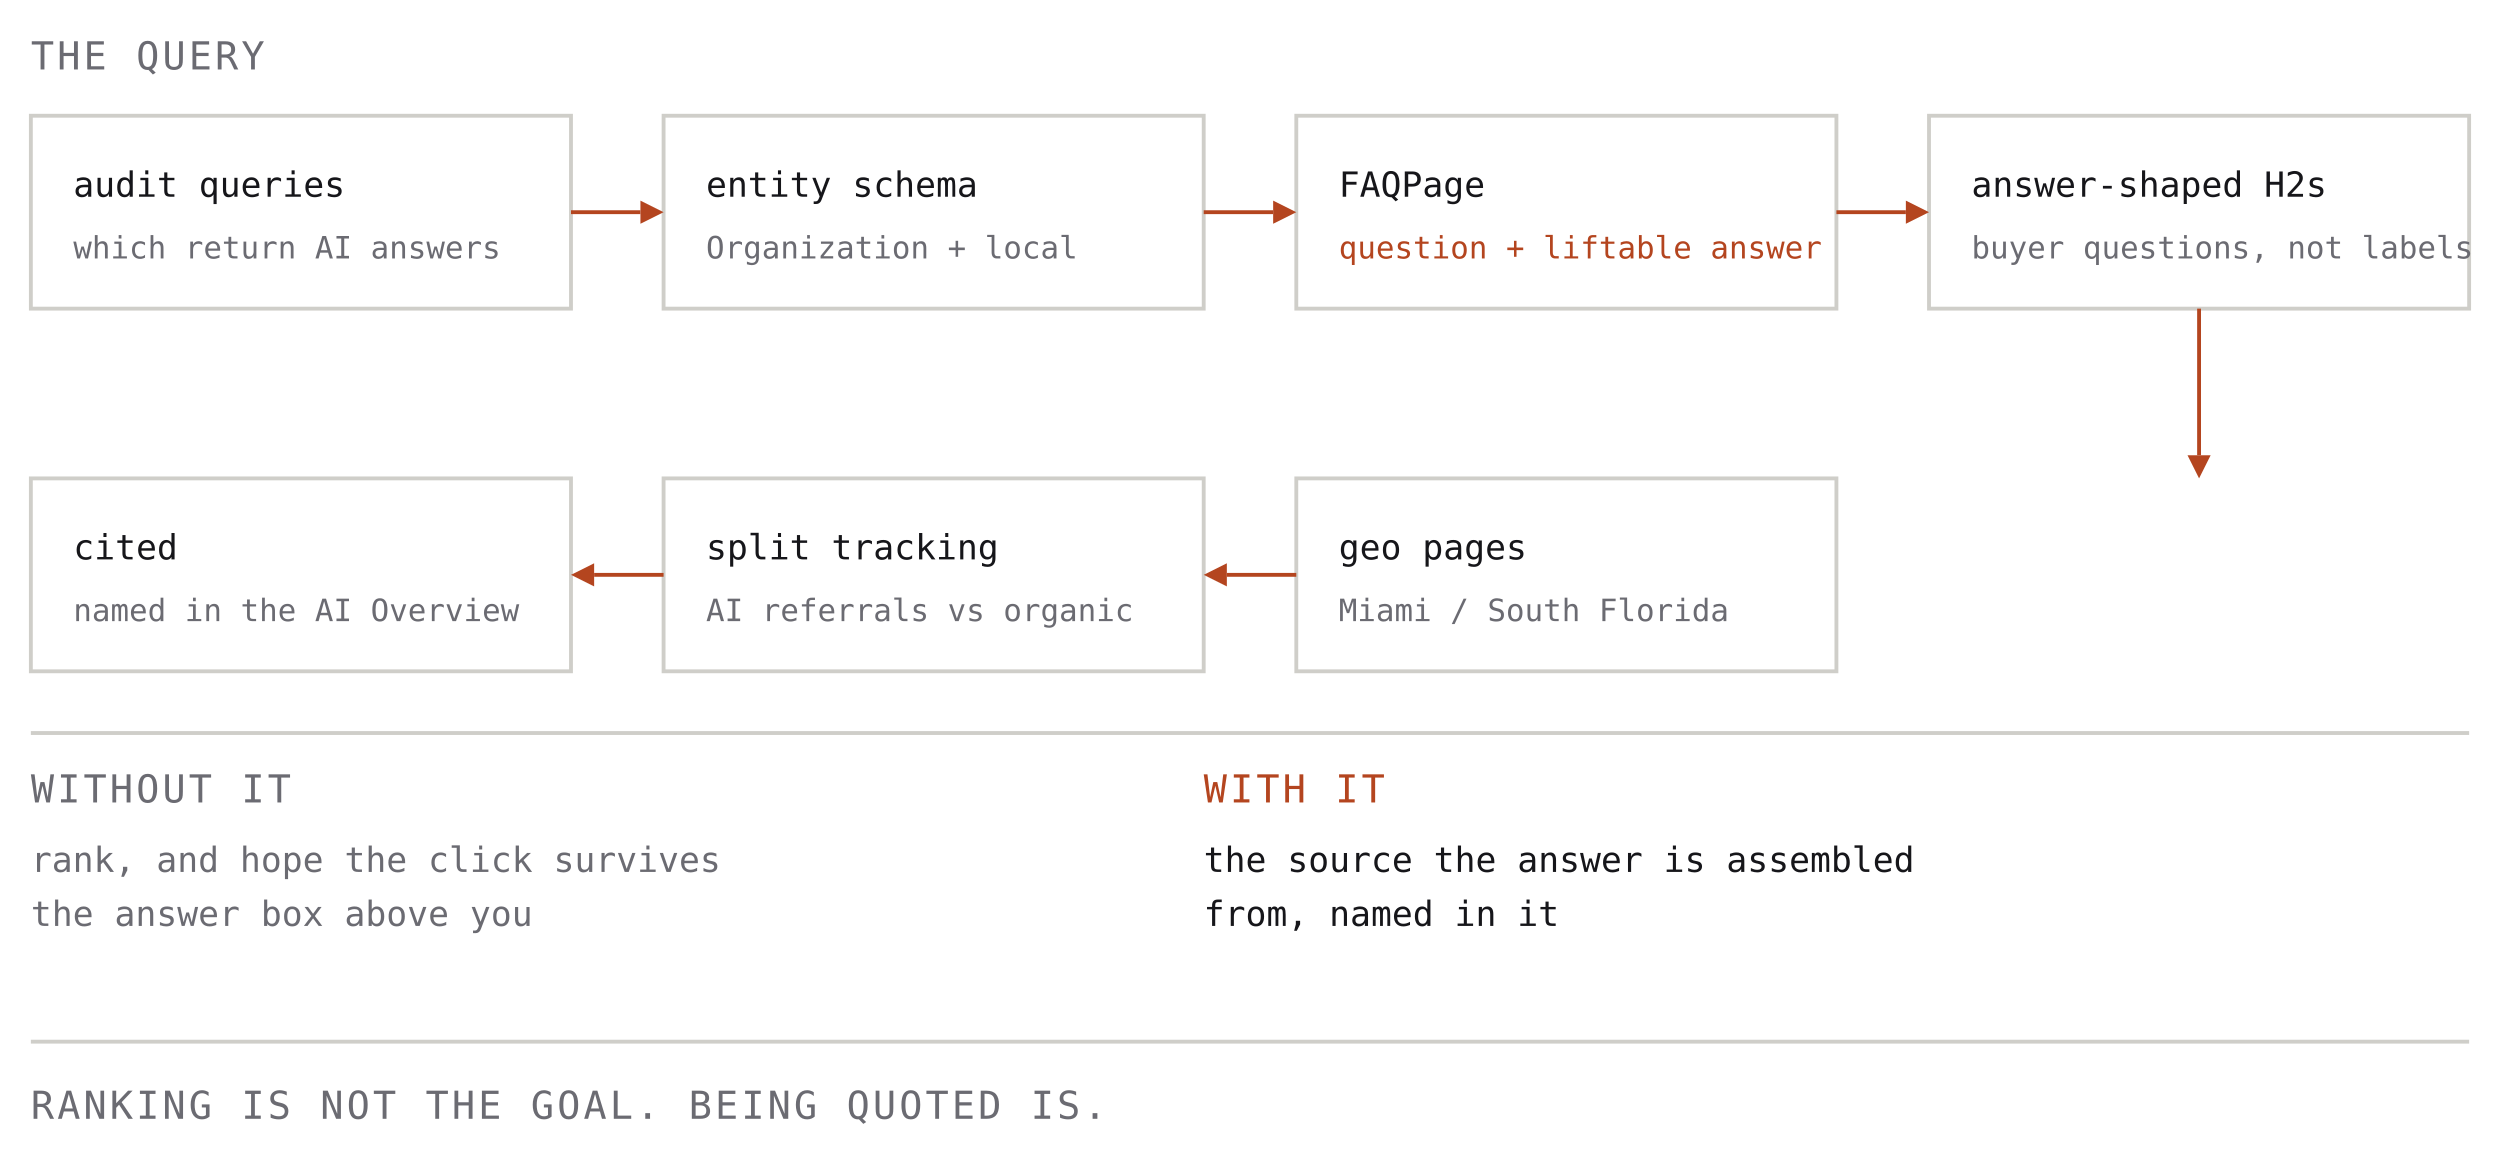
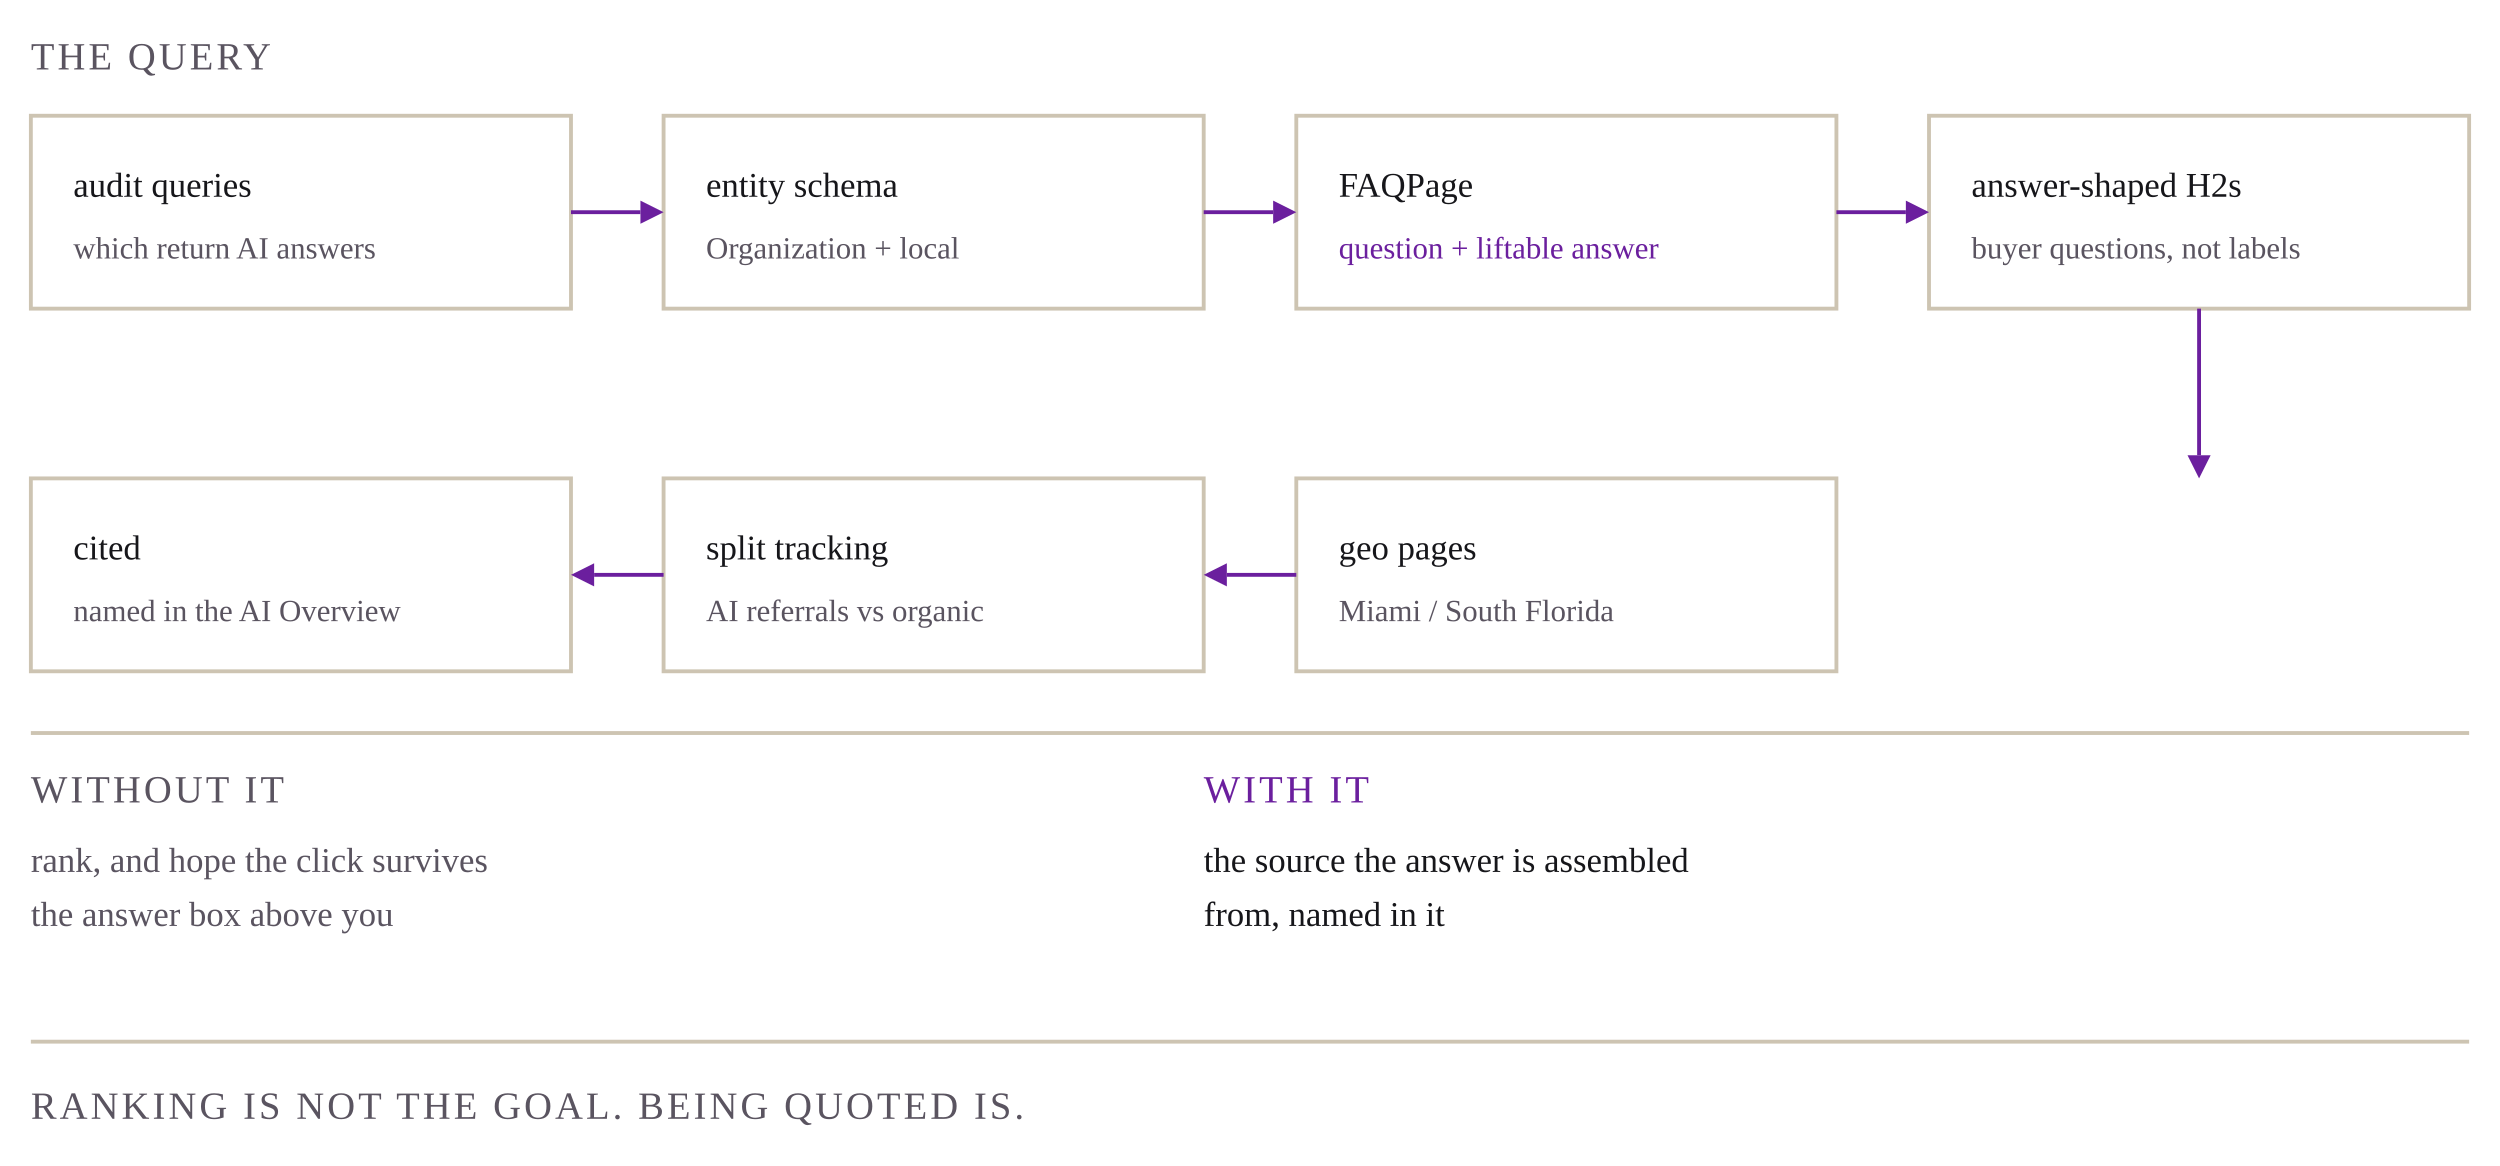
<svg xmlns="http://www.w3.org/2000/svg" viewBox="0 0 648 302" width="648" height="302" role="img" aria-label="audit queries then entity schema then FAQPage then answer-shaped H2s then geo pages then split tracking then cited">
  <style>
    .ink   { fill: #16161a; }
-     .muted { fill: #6b6b72; }
-     .accf  { fill: #b4451f; }
-     .acc   { stroke: #b4451f; }
-     .box   { fill: none; stroke: #cfcec9; stroke-width: 1; }
-     .rule  { stroke: #cfcec9; }
-     text   { font-family: "IBM Plex Mono", ui-monospace, monospace; }
+     .muted { fill: #5a5460; }
+     .accf  { fill: #6b1f9e; }
+     .acc   { stroke: #6b1f9e; }
+     .box   { fill: none; stroke: #cdc4b2; stroke-width: 1; }
+     .rule  { stroke: #cdc4b2; }
+     text   { font-family: var(--font-plex-mono, "IBM Plex Mono"), ui-monospace, monospace; }
    .lbl   { font-size: 10px; letter-spacing: 0.08em; }
    .sub   { font-size: 9px; }
    .tiny  { font-size: 8px; }
    @media (prefers-color-scheme: dark) {
-       .ink   { fill: #e8e8e3; }
-       .muted { fill: #8a8a93; }
-       .accf  { fill: #e8703a; }
-       .acc   { stroke: #e8703a; }
-       .box, .rule { stroke: #3a3a40; }
+       .ink   { fill: #f0ecf5; }
+       .muted { fill: #9a93a8; }
+       .accf  { fill: #b47de8; }
+       .acc   { stroke: #b47de8; }
+       .box, .rule { stroke: #2e2838; }
    }
  </style>
  <text class="lbl muted" x="8" y="18">THE QUERY</text>
  <rect class="box" x="8" y="30" width="140" height="50" />
  <text class="sub ink" x="19" y="51">audit queries</text>
  <text class="tiny muted" x="19" y="67">which return AI answers</text>
  <rect class="box" x="172" y="30" width="140" height="50" />
  <text class="sub ink" x="183" y="51">entity schema</text>
  <text class="tiny muted" x="183" y="67">Organization + local</text>
  <rect class="box" x="336" y="30" width="140" height="50" stroke-width="1.7" />
  <text class="sub ink" x="347" y="51">FAQPage</text>
  <text class="tiny accf" x="347" y="67">question + liftable answer</text>
  <rect class="box" x="500" y="30" width="140" height="50" />
  <text class="sub ink" x="511" y="51">answer-shaped H2s</text>
  <text class="tiny muted" x="511" y="67">buyer questions, not labels</text>
  <path class="acc" d="M148 55.0 H166" stroke-width="1" />
  <path class="accf" d="M172 55.0 l-6 -3 v6 z" />
  <path class="acc" d="M312 55.0 H330" stroke-width="1" />
  <path class="accf" d="M336 55.0 l-6 -3 v6 z" />
  <path class="acc" d="M476 55.0 H494" stroke-width="1" />
  <path class="accf" d="M500 55.0 l-6 -3 v6 z" />
  <path class="acc" d="M570.0 80 V118" stroke-width="1" />
  <path class="accf" d="M570.0 124 l-3 -6 h6 z" />
  <rect class="box" x="336" y="124" width="140" height="50" />
  <text class="sub ink" x="347" y="145">geo pages</text>
  <text class="tiny muted" x="347" y="161">Miami / South Florida</text>
  <rect class="box" x="172" y="124" width="140" height="50" />
  <text class="sub ink" x="183" y="145">split tracking</text>
  <text class="tiny muted" x="183" y="161">AI referrals vs organic</text>
  <rect class="box" x="8" y="124" width="140" height="50" />
  <text class="sub ink" x="19" y="145">cited</text>
  <text class="tiny muted" x="19" y="161">named in the AI Overview</text>
  <path class="acc" d="M336 149.0 H318" stroke-width="1" />
  <path class="accf" d="M312 149.0 l6 -3 v6 z" />
  <path class="acc" d="M172 149.0 H154" stroke-width="1" />
  <path class="accf" d="M148 149.0 l6 -3 v6 z" />
  <line class="rule" x1="8" y1="190" x2="640" y2="190" stroke-width="1" />
  <text class="lbl muted" x="8" y="208">WITHOUT IT</text>
  <text class="sub muted" x="8" y="226">rank, and hope the click survives</text>
  <text class="sub muted" x="8" y="240">the answer box above you</text>
  <text class="lbl accf" x="312" y="208">WITH IT</text>
  <text class="sub ink" x="312" y="226">the source the answer is assembled</text>
  <text class="sub ink" x="312" y="240">from, named in it</text>
  <line class="rule" x1="8" y1="270" x2="640" y2="270" stroke-width="1" />
  <text class="lbl muted" x="8" y="290">RANKING IS NOT THE GOAL. BEING QUOTED IS.</text>
</svg>
